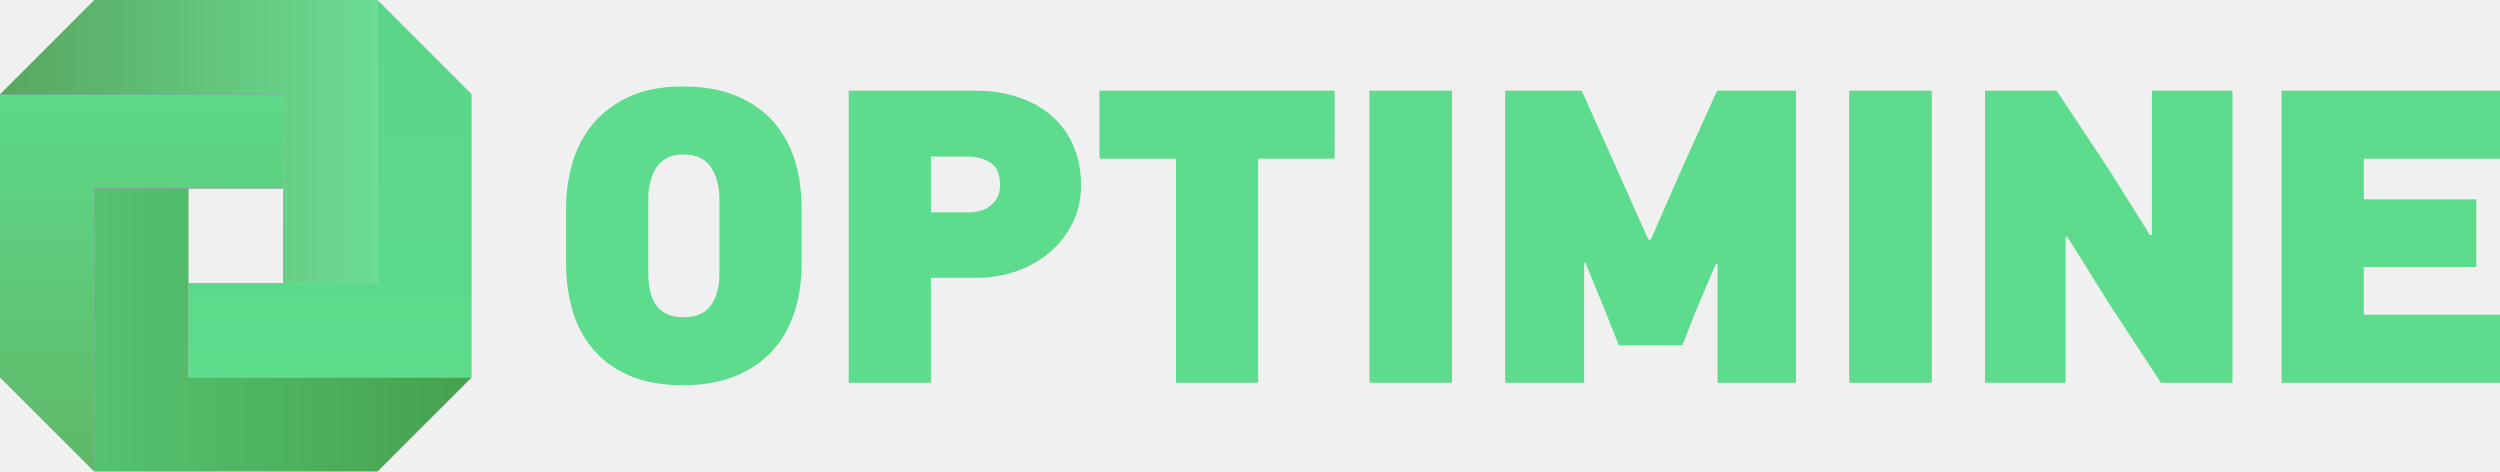
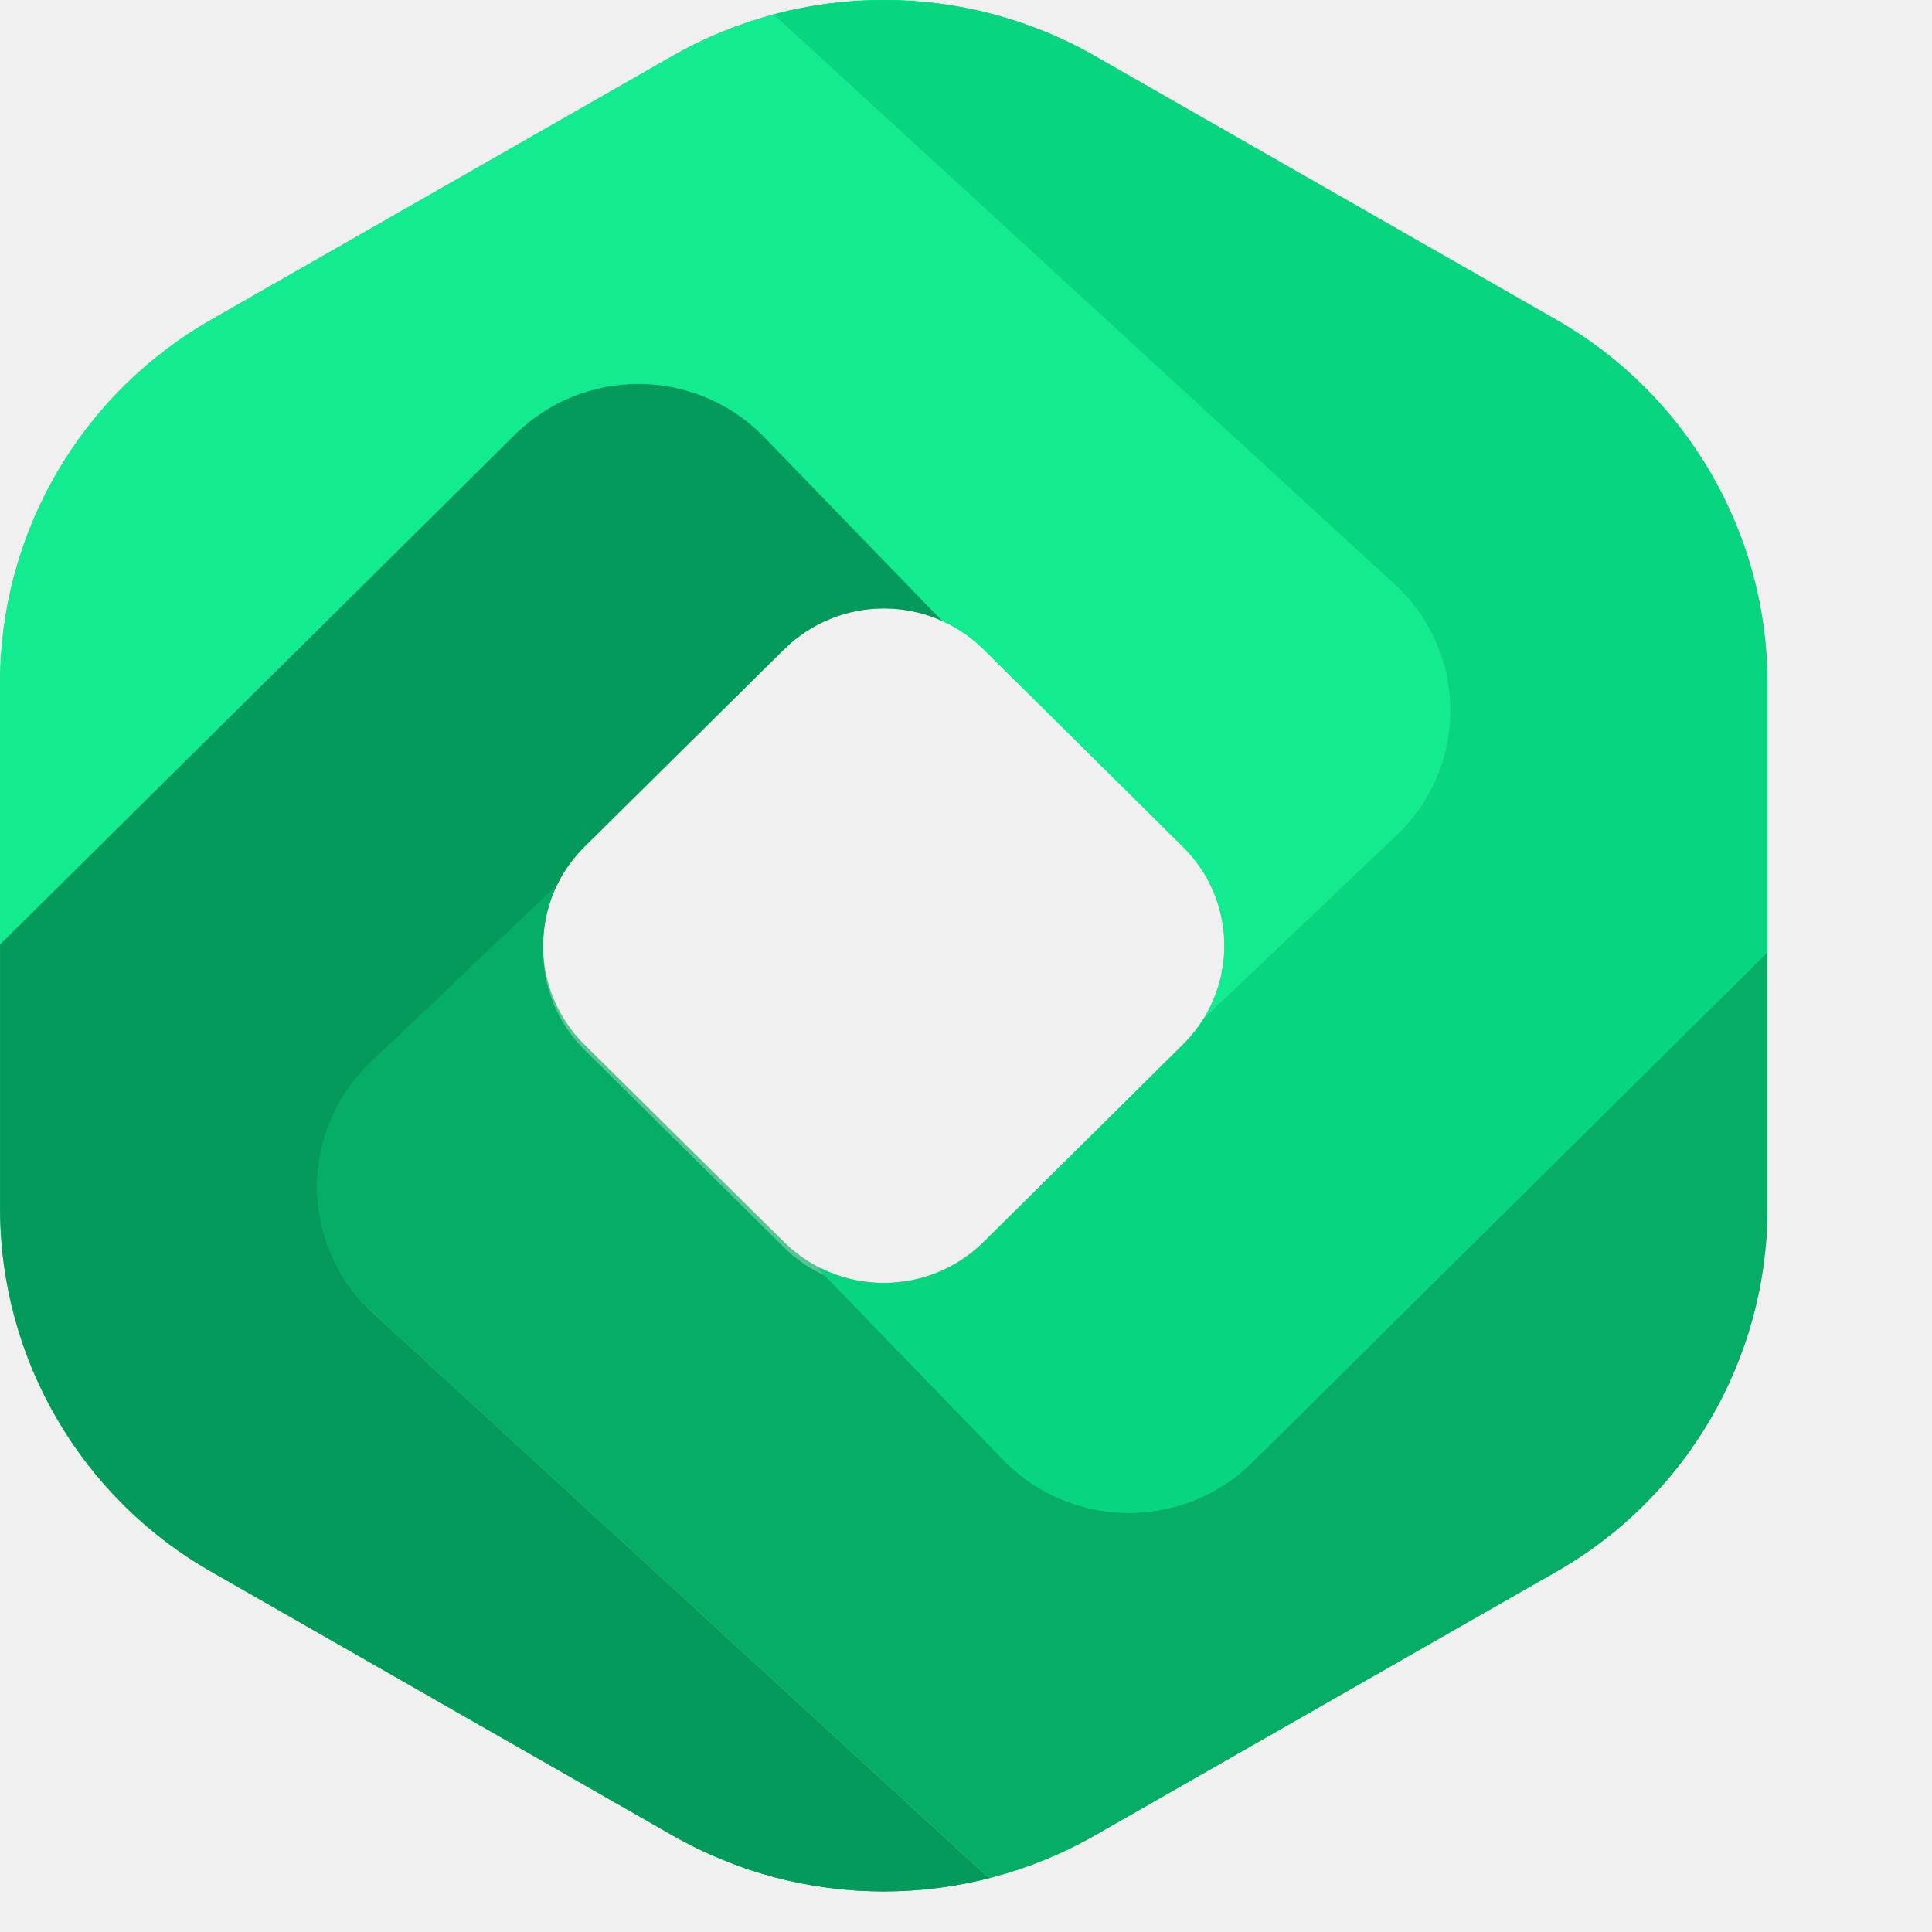
- <svg xmlns="http://www.w3.org/2000/svg" xmlns:xlink="http://www.w3.org/1999/xlink" width="159px" height="30px" viewBox="0 0 159 30" version="1.1">
+ <svg xmlns="http://www.w3.org/2000/svg" id="optilogo_footer" width="41.594" height="41.594" viewBox="0 0 41.594 41.594">
  <defs>
-     <path d="M24,0 L30,6 L30,24 L24,30 L6,30 L0,24 L0,6 L6,0 L24,0 Z M18,12 L12,12 L12,18 L18,18 L18,12 Z" id="path-1" />
-     <linearGradient x1="0%" y1="50%" x2="100%" y2="50%" id="linearGradient-3">
-       <stop stop-color="#5FB868" offset="0%" />
-       <stop stop-color="#5DD988" offset="100%" />
-     </linearGradient>
-     <polygon id="path-4" points="-3 9 21 9 21 15 21 27 15 27 15.009 15 -3 15" />
-     <linearGradient x1="0%" y1="50%" x2="100%" y2="50%" id="linearGradient-5">
-       <stop stop-color="#47A14D" offset="0%" />
-       <stop stop-color="#54C371" offset="100%" />
-     </linearGradient>
-     <linearGradient x1="0%" y1="50%" x2="100%" y2="50%" id="linearGradient-6">
-       <stop stop-color="#5AD589" offset="0%" />
-       <stop stop-color="#5DDC8C" offset="100%" />
-     </linearGradient>
-     <linearGradient x1="0%" y1="50%" x2="100%" y2="50%" id="linearGradient-7">
-       <stop stop-color="#58A75F" offset="0%" />
-       <stop stop-color="#6CDC93" offset="100%" />
-     </linearGradient>
+     <clipPath id="clip-path">
+       <path id="Path_21" data-name="Path 21" d="M3153.033,1579.556a9.186,9.186,0,0,1,9.111,0c3,1.716,6.915,3.954,9.916,5.669a9.01,9.01,0,0,1,4.556,7.814v11.337a9.008,9.008,0,0,1-4.556,7.814c-3,1.716-6.915,3.954-9.916,5.668a9.186,9.186,0,0,1-9.111,0c-3-1.714-6.913-3.952-9.913-5.668a9.008,9.008,0,0,1-4.555-7.814v-11.337a9.01,9.01,0,0,1,4.555-7.814C3146.12,1583.51,3150.032,1581.272,3153.033,1579.556Zm11,21.278a2.987,2.987,0,0,0,0-4.255l-4.294-4.253a3.06,3.06,0,0,0-4.294,0l-4.3,4.253a2.992,2.992,0,0,0,0,4.255l4.3,4.253a3.057,3.057,0,0,0,4.294,0Z" transform="translate(-3138.564 -1578.347)" />
+     </clipPath>
  </defs>
-   <g id="Page-1" stroke="none" stroke-width="1" fill="none" fill-rule="evenodd">
-     <g id="Artboard">
-       <g id="Logo-Copy">
-         <g id="Group">
-           <mask id="mask-2" fill="white">
-             <use xlink:href="#path-1" />
-           </mask>
-           <use id="Mask" fill="#D8D8D8" xlink:href="#path-1" />
-           <g mask="url(#mask-2)">
-             <g id="Rectangle-Copy-3" transform="translate(9, 18) rotate(270) translate(-9, -18) ">
-               <use fill="#BD10E0" xlink:href="#path-4" />
-               <use fill="url(#linearGradient-3)" xlink:href="#path-4" />
-             </g>
-             <polygon id="Rectangle-Copy-2" fill="url(#linearGradient-5)" transform="translate(18, 21) rotate(180) translate(-18, -21) " points="6 12 30 12 30 18 30 30 24 30 24.009 18 6 18" />
-             <polygon id="Rectangle-Copy" fill="url(#linearGradient-6)" transform="translate(21, 12) rotate(90) translate(-21, -12) " points="9 3 33 3 33 9 33 21 27 21 27.009 9 9 9" />
-             <polygon id="Mask" fill="url(#linearGradient-7)" points="0 0 24 0 24 6 24 18 18 18 18.009 6 0 6" />
+   <g id="Group_263" data-name="Group 263">
+     <g id="Group_262" data-name="Group 262">
+       <path id="Path_16" data-name="Path 16" d="M3153.033,1579.556a9.186,9.186,0,0,1,9.111,0c3,1.716,6.915,3.954,9.916,5.669a9.01,9.01,0,0,1,4.556,7.814v11.337a9.008,9.008,0,0,1-4.556,7.814c-3,1.716-6.915,3.954-9.916,5.668a9.186,9.186,0,0,1-9.111,0c-3-1.714-6.913-3.952-9.913-5.668a9.008,9.008,0,0,1-4.555-7.814v-11.337a9.01,9.01,0,0,1,4.555-7.814C3146.12,1583.51,3150.032,1581.272,3153.033,1579.556Zm11,21.278a2.987,2.987,0,0,0,0-4.255l-4.294-4.253a3.06,3.06,0,0,0-4.294,0l-4.3,4.253a2.992,2.992,0,0,0,0,4.255l4.3,4.253a3.057,3.057,0,0,0,4.294,0Z" transform="translate(-3138.564 -1578.347)" fill="#55c595" />
+       <g id="Group_261" data-name="Group 261" transform="translate(0)" clip-path="url(#clip-path)">
+         <g id="Group_260" data-name="Group 260" transform="translate(0 -1.819)">
+           <g id="Group_256" data-name="Group 256" transform="translate(0 1.819)">
+             <path id="Path_17" data-name="Path 17" d="M3162.1,1579.532a11.086,11.086,0,0,0-6.732-.738l13.32,12.219a3.692,3.692,0,0,1,0,5.257l-4.216,4.008h0a2.991,2.991,0,0,0-.443-3.7l-4.294-4.253a3.016,3.016,0,0,0-.887-.609l-3.887-4.014a3.78,3.78,0,0,0-5.309,0l-11.089,10.98v-5.644a9.01,9.01,0,0,1,4.555-7.814c3-1.714,6.913-3.952,9.913-5.669a9.186,9.186,0,0,1,9.111,0Z" transform="translate(-3138.564 -1578.347)" fill="#12eb90" />
+           </g>
+           <g id="Group_257" data-name="Group 257" transform="translate(38.051 42.653) rotate(180)">
+             <path id="Path_18" data-name="Path 18" d="M23.538,1.185A11.09,11.09,0,0,0,16.805.447L30.126,12.666a3.692,3.692,0,0,1,0,5.257l-4.216,4.008h0a2.99,2.99,0,0,0-.443-3.7l-4.294-4.253a3.014,3.014,0,0,0-.887-.61L16.4,9.356a3.78,3.78,0,0,0-5.309,0L0,20.336V14.691A9.01,9.01,0,0,1,4.556,6.877c3-1.714,6.912-3.952,9.913-5.668a9.187,9.187,0,0,1,9.111,0Z" transform="translate(0 0)" fill="#05ad66" />
+           </g>
+           <g id="Group_258" data-name="Group 258" transform="translate(14.376 0)">
+             <path id="Path_19" data-name="Path 19" d="M3216.4,1568.437c2.069-.353,7.33,1.919,9.2,2.991,3,1.716,6.915,3.954,9.916,5.668a9.01,9.01,0,0,1,4.556,7.814v5.811l-11.09,10.982a3.781,3.781,0,0,1-5.309,0l-4.037-4.169h2.335a.738.738,0,0,0,.512-.2c1.442-1.369,9.664-9.187,9.664-9.187a3.693,3.693,0,0,0,0-5.258Z" transform="translate(-3216.397 -1568.4)" fill="#08d57f" />
+           </g>
+           <g id="Group_259" data-name="Group 259" transform="translate(21.867 42.982) rotate(180)">
+             <path id="Path_20" data-name="Path 20" d="M0,.2C1.535-.371,5.252.351,7.4,1.532,10.425,3.2,14.311,5.486,17.312,7.2a9.01,9.01,0,0,1,4.556,7.814v5.811L10.778,31.807a3.78,3.78,0,0,1-5.309,0L1.431,27.638a4.389,4.389,0,0,0,2.4.044.732.732,0,0,0,.383-.193c1.255-1.191,9.725-9.243,9.725-9.243a3.692,3.692,0,0,0,0-5.257Z" transform="translate(0 0)" fill="#049a5b" />
          </g>
        </g>
      </g>
-       <path d="M43.44,24.5 C44.672,24.5 45.76,24.313 46.705,23.94 C47.65,23.566 48.44,23.041 49.073,22.365 C49.706,21.689 50.183,20.875 50.503,19.923 C50.824,18.972 50.985,17.909 50.985,16.735 L50.985,16.735 L50.985,13.265 C50.985,12.162 50.837,11.135 50.543,10.183 C50.248,9.232 49.788,8.409 49.164,7.715 C48.539,7.021 47.755,6.478 46.809,6.087 C45.864,5.696 44.741,5.5 43.44,5.5 C42.088,5.5 40.943,5.718 40.006,6.154 C39.07,6.59 38.302,7.168 37.704,7.888 C37.106,8.609 36.672,9.436 36.403,10.37 C36.134,11.304 36,12.269 36,13.265 L36,13.265 L36,16.735 C36,17.784 36.134,18.776 36.403,19.71 C36.672,20.644 37.101,21.467 37.691,22.178 C38.281,22.89 39.048,23.455 39.993,23.873 C40.939,24.291 42.088,24.5 43.44,24.5 Z M43.44,20.177 C43.007,20.177 42.647,20.101 42.361,19.95 C42.075,19.799 41.849,19.594 41.684,19.336 C41.52,19.078 41.402,18.78 41.333,18.442 C41.264,18.104 41.229,17.749 41.229,17.375 L41.229,17.375 L41.229,12.652 C41.229,12.296 41.268,11.949 41.346,11.611 C41.424,11.273 41.546,10.971 41.71,10.704 C41.875,10.437 42.101,10.223 42.387,10.063 C42.673,9.903 43.024,9.823 43.44,9.823 C44.29,9.823 44.889,10.103 45.235,10.664 C45.582,11.224 45.756,11.887 45.756,12.652 L45.756,12.652 L45.756,17.375 C45.756,18.211 45.578,18.887 45.222,19.403 C44.867,19.919 44.273,20.177 43.44,20.177 Z M59.206,24.34 L59.206,17.669 L62.067,17.669 C63.004,17.669 63.88,17.522 64.695,17.228 C65.51,16.935 66.217,16.526 66.815,16.001 C67.413,15.476 67.886,14.858 68.233,14.146 C68.58,13.434 68.753,12.652 68.753,11.798 C68.753,10.873 68.593,10.037 68.272,9.289 C67.951,8.542 67.5,7.911 66.919,7.395 C66.338,6.879 65.631,6.478 64.799,6.194 C63.966,5.909 63.03,5.767 61.989,5.767 L61.989,5.767 L53.977,5.767 L53.977,24.34 L59.206,24.34 Z M61.625,13.506 L59.206,13.506 L59.206,9.956 L61.521,9.956 C62.093,9.956 62.583,10.085 62.991,10.343 C63.398,10.601 63.602,11.077 63.602,11.771 C63.602,12.091 63.541,12.358 63.42,12.572 C63.299,12.785 63.147,12.963 62.965,13.105 C62.783,13.248 62.57,13.35 62.327,13.412 C62.085,13.474 61.85,13.506 61.625,13.506 L61.625,13.506 Z M80.018,24.34 L80.018,10.09 L84.883,10.09 L84.883,5.767 L69.924,5.767 L69.924,10.09 L74.789,10.09 L74.789,24.34 L80.018,24.34 Z M92.349,24.34 L92.349,5.767 L87.094,5.767 L87.094,24.34 L92.349,24.34 Z M100.752,24.34 L100.752,16.708 L100.83,16.708 L102.079,19.75 L102.963,21.965 L106.996,21.965 L107.854,19.777 L109.129,16.788 L109.233,16.788 L109.233,24.34 L114.228,24.34 L114.228,5.767 L109.207,5.767 L106.918,10.837 L104.992,15.24 L104.836,15.24 L102.703,10.463 L100.596,5.767 L95.731,5.767 L95.731,24.34 L100.752,24.34 Z M122.865,24.34 L122.865,5.767 L117.61,5.767 L117.61,24.34 L122.865,24.34 Z M131.372,24.34 L131.372,15.053 L131.476,15.053 L134.077,19.216 L137.433,24.34 L141.986,24.34 L141.986,5.767 L136.861,5.767 L136.861,14.947 L136.731,14.947 L134.181,10.864 L130.799,5.767 L126.247,5.767 L126.247,24.34 L131.372,24.34 Z M159,24.34 L159,20.017 L150.337,20.017 L150.337,16.975 L157.491,16.975 L157.491,12.678 L150.337,12.678 L150.337,10.09 L159,10.09 L159,5.767 L145.108,5.767 L145.108,24.34 L159,24.34 Z" id="OPTIMINE" fill="#5DDC8D" fill-rule="nonzero" />
    </g>
  </g>
</svg>
